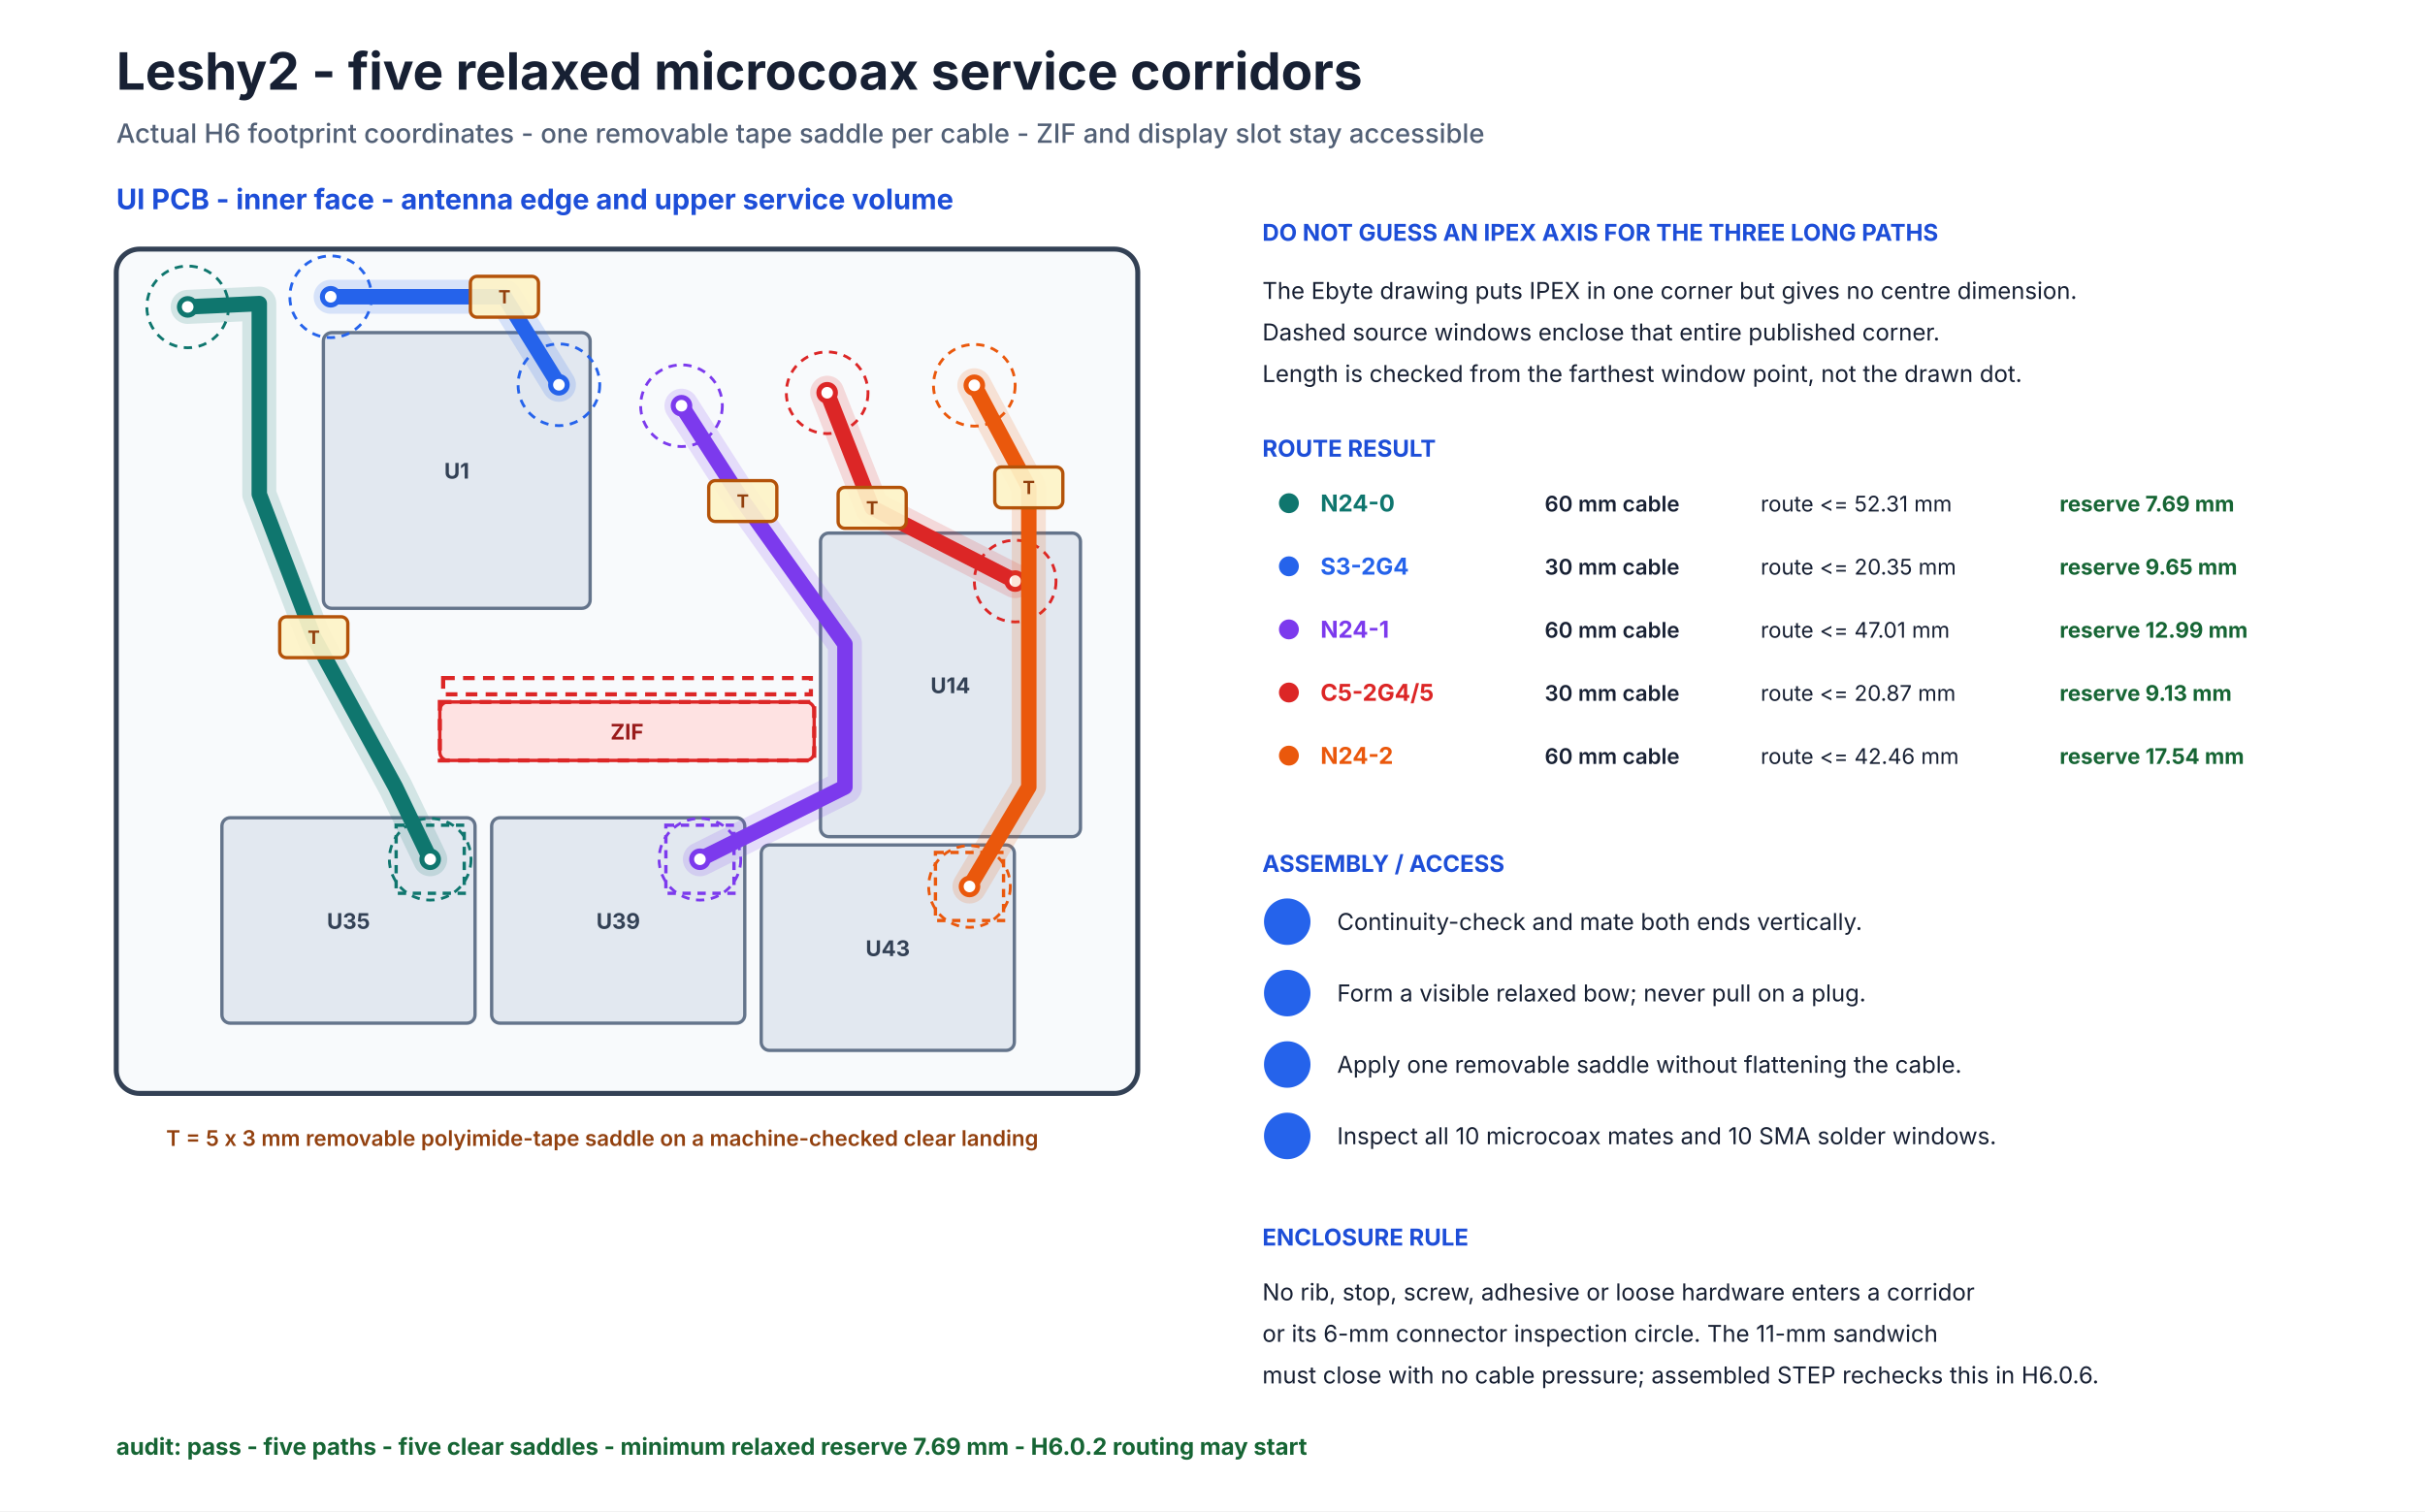
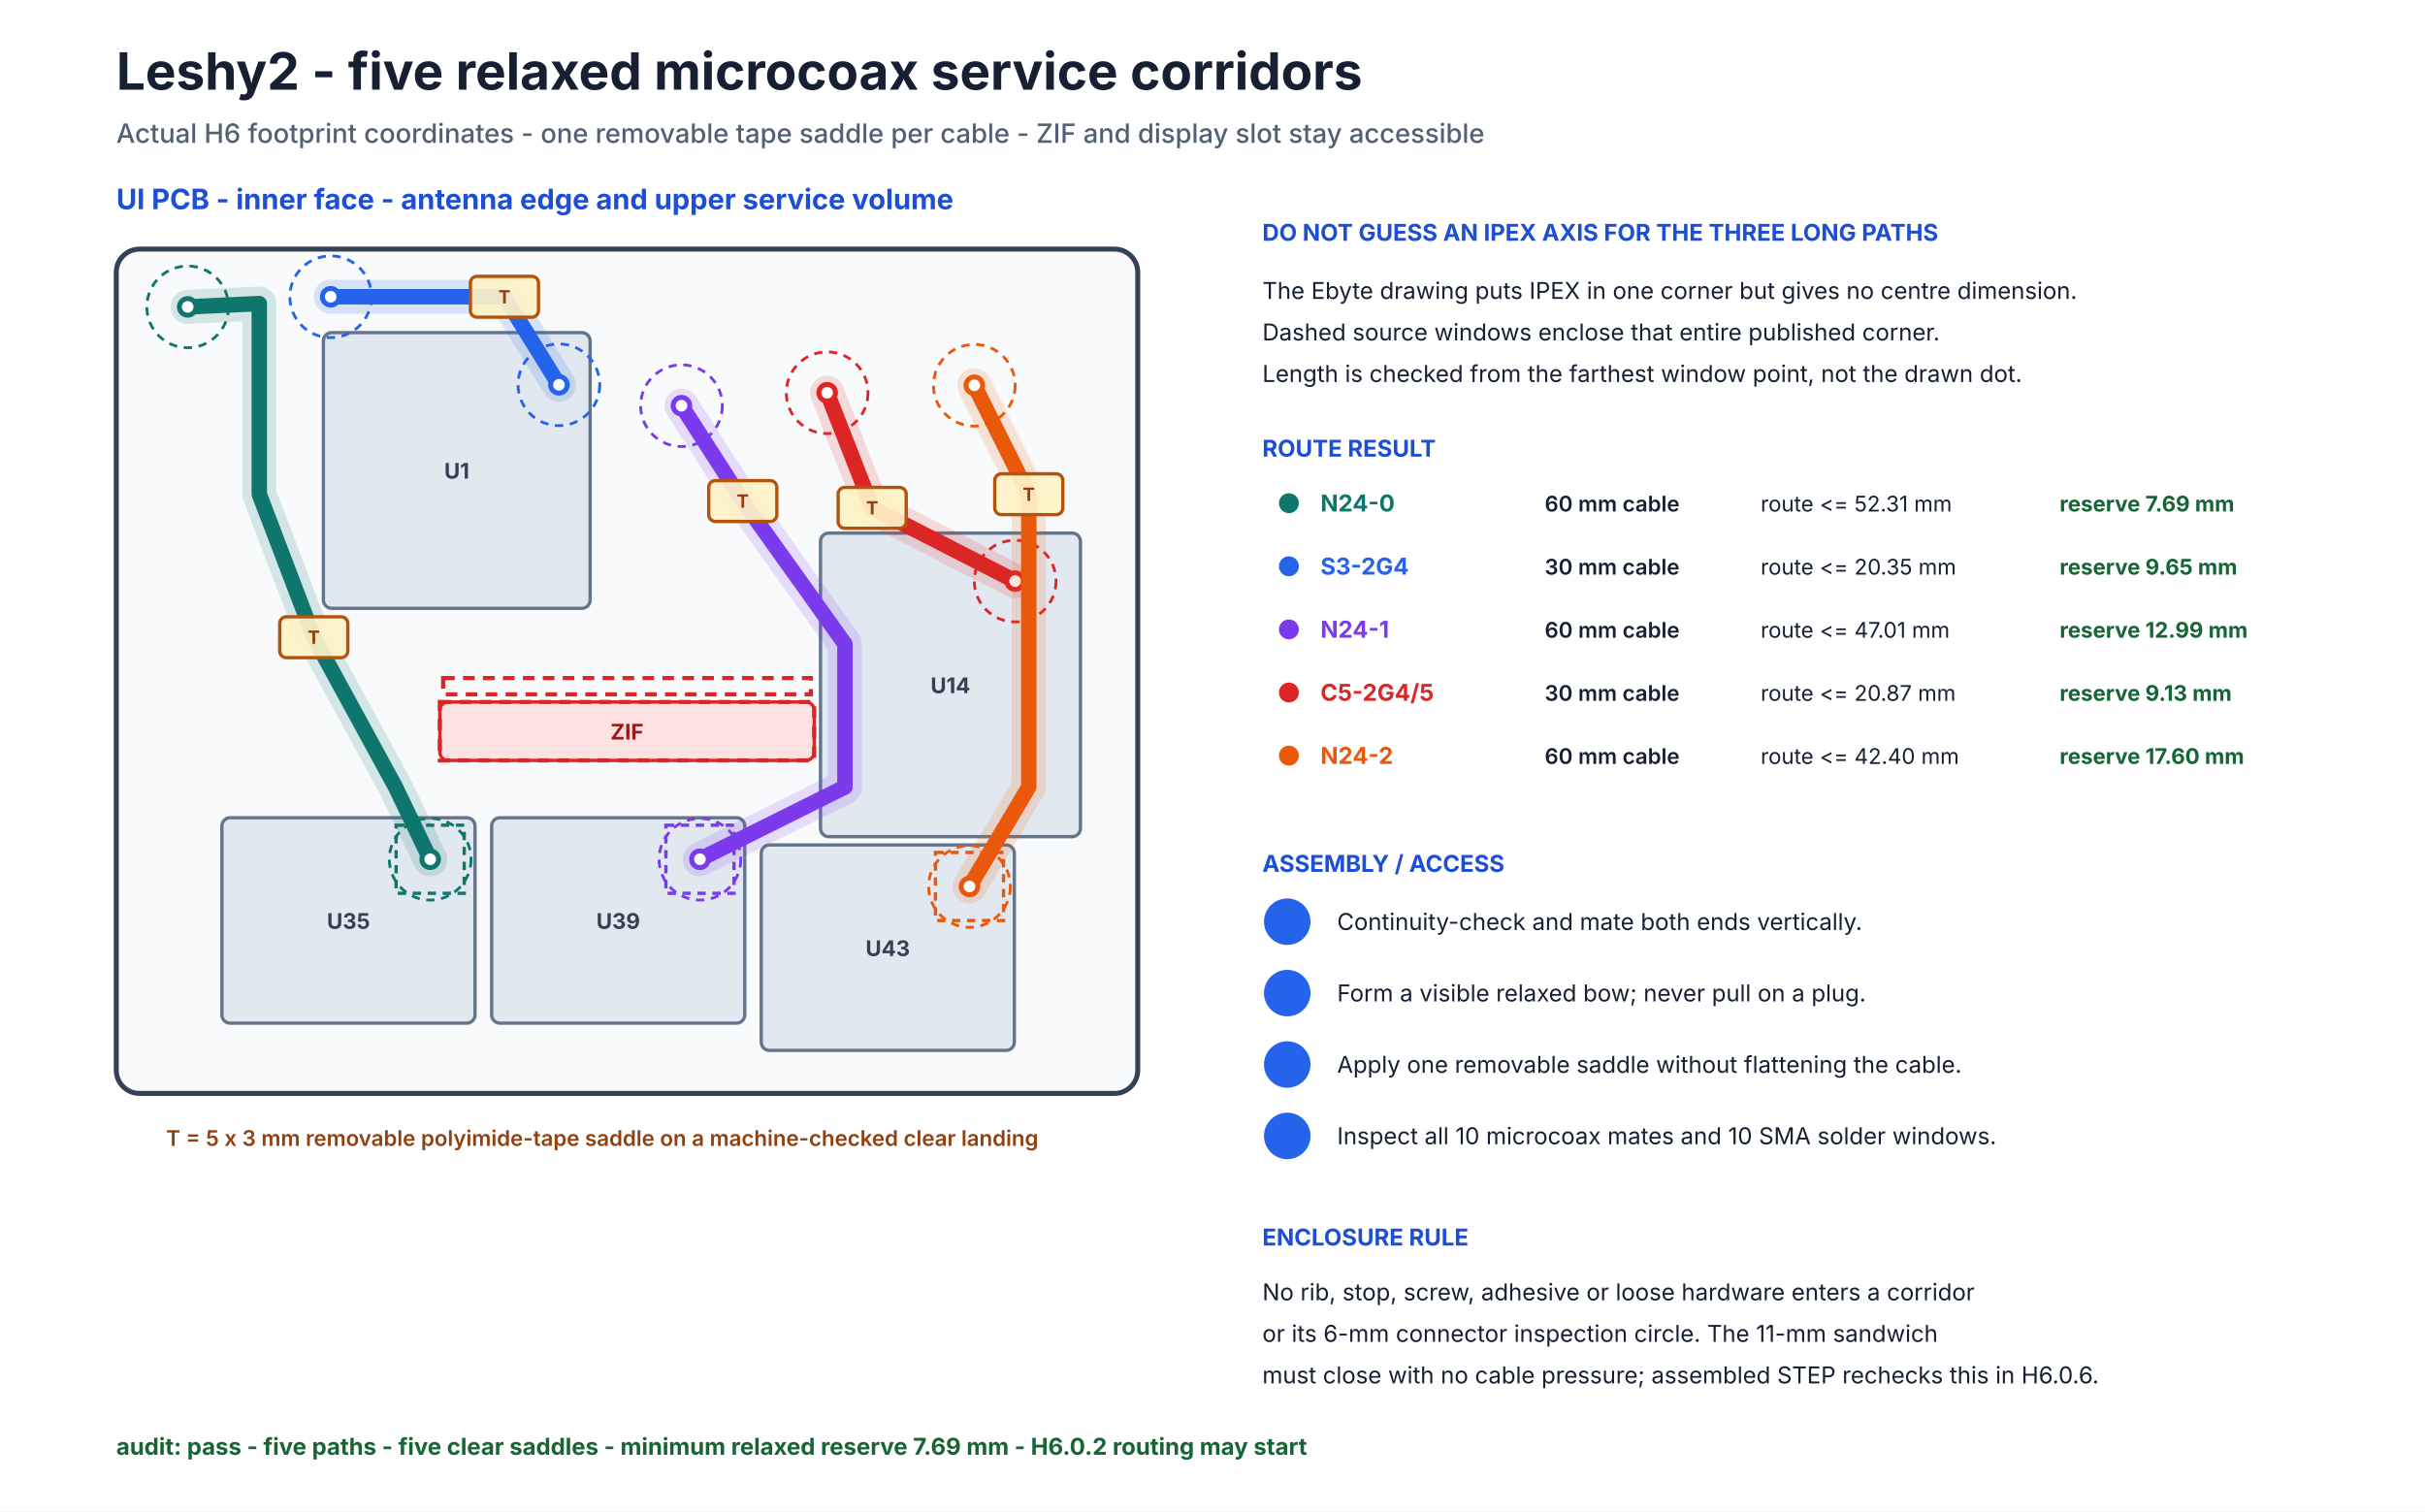
<svg xmlns="http://www.w3.org/2000/svg" width="1460" height="910" viewBox="0 0 1460 910" data-marker="H6.0.1-R1" data-view="microcoax-service">
  <rect width="1460" height="910" fill="#ffffff" />
  <text x="70.0" y="54.0" font-family="Inter,Arial,sans-serif" font-size="31" font-weight="700" text-anchor="start" fill="#172033">Leshy2 - five relaxed microcoax service corridors</text>
  <text x="70.0" y="86.0" font-family="Inter,Arial,sans-serif" font-size="16" font-weight="500" text-anchor="start" fill="#526076">Actual H6 footprint coordinates - one removable tape saddle per cable - ZIF and display slot stay accessible</text>
  <text x="70.0" y="126.0" font-family="Inter,Arial,sans-serif" font-size="17" font-weight="700" text-anchor="start" fill="#1d4ed8">UI PCB - inner face - antenna edge and upper service volume</text>
  <rect x="70.0" y="150.0" width="615.0" height="508.4" rx="14" fill="#f8fafc" stroke="#334155" stroke-width="3" />
  <rect x="194.7" y="200.3" width="160.6" height="166.0" rx="5" fill="#e2e8f0" stroke="#64748b" stroke-width="2" />
  <text x="275.0" y="288.2" font-family="Inter,Arial,sans-serif" font-size="13" font-weight="700" text-anchor="middle" fill="#334155">U1</text>
  <rect x="494.0" y="321.0" width="156.5" height="182.8" rx="5" fill="#e2e8f0" stroke="#64748b" stroke-width="2" />
  <text x="572.2" y="417.4" font-family="Inter,Arial,sans-serif" font-size="13" font-weight="700" text-anchor="middle" fill="#334155">U14</text>
  <rect x="133.6" y="492.4" width="152.4" height="123.7" rx="5" fill="#e2e8f0" stroke="#64748b" stroke-width="2" />
  <text x="209.8" y="559.3" font-family="Inter,Arial,sans-serif" font-size="13" font-weight="700" text-anchor="middle" fill="#334155">U35</text>
  <rect x="296.0" y="492.4" width="152.4" height="123.7" rx="5" fill="#e2e8f0" stroke="#64748b" stroke-width="2" />
  <text x="372.2" y="559.3" font-family="Inter,Arial,sans-serif" font-size="13" font-weight="700" text-anchor="middle" fill="#334155">U39</text>
  <rect x="458.3" y="508.8" width="152.4" height="123.7" rx="5" fill="#e2e8f0" stroke="#64748b" stroke-width="2" />
  <text x="534.5" y="575.7" font-family="Inter,Arial,sans-serif" font-size="13" font-weight="700" text-anchor="middle" fill="#334155">U43</text>
  <rect x="264.8" y="422.7" width="225.4" height="35.2" rx="5" fill="#fee2e2" stroke="#dc2626" stroke-width="2" />
  <text x="377.5" y="445.3" font-family="Inter,Arial,sans-serif" font-size="13" font-weight="700" text-anchor="middle" fill="#991b1b">ZIF</text>
  <rect x="266.8" y="408.3" width="221.4" height="9.8" fill="none" stroke="#dc2626" stroke-width="2.5" stroke-dasharray="7 5" />
  <rect x="264.8" y="422.7" width="225.4" height="35.2" fill="none" stroke="#dc2626" stroke-width="2.5" stroke-dasharray="7 5" />
  <polyline points="259.0,517.4 238.1,473.9 188.9,383.7 156.1,297.6 156.1,182.8 113.0,184.8" fill="none" stroke="#0f766e" stroke-opacity="0.16" stroke-width="20.5" stroke-linecap="round" stroke-linejoin="round" />
  <polyline points="259.0,517.4 238.1,473.9 188.9,383.7 156.1,297.6 156.1,182.8 113.0,184.8" fill="none" stroke="#0f766e" stroke-width="9.3" stroke-linecap="round" stroke-linejoin="round" />
  <rect x="238.5" y="496.9" width="41.0" height="41.0" fill="none" stroke="#0f766e" stroke-width="2" stroke-dasharray="5 4" />
  <circle cx="259.0" cy="517.4" r="24.6" fill="none" stroke="#0f766e" stroke-width="1.7" stroke-dasharray="5 4" />
  <circle cx="259.0" cy="517.4" r="5" fill="#ffffff" stroke="#0f766e" stroke-width="3" />
  <circle cx="113.0" cy="184.8" r="24.6" fill="none" stroke="#0f766e" stroke-width="1.7" stroke-dasharray="5 4" />
  <circle cx="113.0" cy="184.8" r="5" fill="#ffffff" stroke="#0f766e" stroke-width="3" />
  <rect x="168.4" y="371.4" width="41.0" height="24.6" rx="4" fill="#fef3c7" fill-opacity="0.92" stroke="#b45309" stroke-width="2" />
  <text x="188.9" y="387.7" font-family="Inter,Arial,sans-serif" font-size="11" font-weight="700" text-anchor="middle" fill="#92400e">T</text>
  <polyline points="336.5,231.7 303.7,178.7 199.1,178.7" fill="none" stroke="#2563eb" stroke-opacity="0.16" stroke-width="20.5" stroke-linecap="round" stroke-linejoin="round" />
  <polyline points="336.5,231.7 303.7,178.7 199.1,178.7" fill="none" stroke="#2563eb" stroke-width="9.3" stroke-linecap="round" stroke-linejoin="round" />
  <circle cx="336.5" cy="231.7" r="24.6" fill="none" stroke="#2563eb" stroke-width="1.7" stroke-dasharray="5 4" />
  <circle cx="336.5" cy="231.7" r="5" fill="#ffffff" stroke="#2563eb" stroke-width="3" />
  <circle cx="199.1" cy="178.7" r="24.6" fill="none" stroke="#2563eb" stroke-width="1.7" stroke-dasharray="5 4" />
  <circle cx="199.1" cy="178.7" r="5" fill="#ffffff" stroke="#2563eb" stroke-width="3" />
  <rect x="283.2" y="166.4" width="41.0" height="24.6" rx="4" fill="#fef3c7" fill-opacity="0.92" stroke="#b45309" stroke-width="2" />
  <text x="303.7" y="182.7" font-family="Inter,Arial,sans-serif" font-size="11" font-weight="700" text-anchor="middle" fill="#92400e">T</text>
  <polyline points="421.4,517.4 508.7,473.9 508.7,387.8 447.2,301.7 410.3,244.3" fill="none" stroke="#7c3aed" stroke-opacity="0.16" stroke-width="20.5" stroke-linecap="round" stroke-linejoin="round" />
  <polyline points="421.4,517.4 508.7,473.9 508.7,387.8 447.2,301.7 410.3,244.3" fill="none" stroke="#7c3aed" stroke-width="9.3" stroke-linecap="round" stroke-linejoin="round" />
  <rect x="400.9" y="496.9" width="41.0" height="41.0" fill="none" stroke="#7c3aed" stroke-width="2" stroke-dasharray="5 4" />
  <circle cx="421.4" cy="517.4" r="24.6" fill="none" stroke="#7c3aed" stroke-width="1.7" stroke-dasharray="5 4" />
  <circle cx="421.4" cy="517.4" r="5" fill="#ffffff" stroke="#7c3aed" stroke-width="3" />
  <circle cx="410.3" cy="244.3" r="24.6" fill="none" stroke="#7c3aed" stroke-width="1.7" stroke-dasharray="5 4" />
  <circle cx="410.3" cy="244.3" r="5" fill="#ffffff" stroke="#7c3aed" stroke-width="3" />
  <rect x="426.7" y="289.4" width="41.0" height="24.6" rx="4" fill="#fef3c7" fill-opacity="0.92" stroke="#b45309" stroke-width="2" />
  <text x="447.2" y="305.7" font-family="Inter,Arial,sans-serif" font-size="11" font-weight="700" text-anchor="middle" fill="#92400e">T</text>
  <polyline points="611.2,349.9 525.1,305.8 498.0,236.5" fill="none" stroke="#dc2626" stroke-opacity="0.16" stroke-width="20.5" stroke-linecap="round" stroke-linejoin="round" />
  <polyline points="611.2,349.9 525.1,305.8 498.0,236.5" fill="none" stroke="#dc2626" stroke-width="9.3" stroke-linecap="round" stroke-linejoin="round" />
  <circle cx="611.2" cy="349.9" r="24.6" fill="none" stroke="#dc2626" stroke-width="1.7" stroke-dasharray="5 4" />
  <circle cx="611.2" cy="349.9" r="5" fill="#ffffff" stroke="#dc2626" stroke-width="3" />
  <circle cx="498.0" cy="236.5" r="24.6" fill="none" stroke="#dc2626" stroke-width="1.7" stroke-dasharray="5 4" />
  <circle cx="498.0" cy="236.5" r="5" fill="#ffffff" stroke="#dc2626" stroke-width="3" />
  <rect x="504.6" y="293.5" width="41.0" height="24.6" rx="4" fill="#fef3c7" fill-opacity="0.92" stroke="#b45309" stroke-width="2" />
  <text x="525.1" y="309.8" font-family="Inter,Arial,sans-serif" font-size="11" font-weight="700" text-anchor="middle" fill="#92400e">T</text>
-   <polyline points="583.7,533.8 619.4,473.9 619.4,293.5 586.6,232.0" fill="none" stroke="#ea580c" stroke-opacity="0.16" stroke-width="20.5" stroke-linecap="round" stroke-linejoin="round" />
-   <polyline points="583.7,533.8 619.4,473.9 619.4,293.5 586.6,232.0" fill="none" stroke="#ea580c" stroke-width="9.3" stroke-linecap="round" stroke-linejoin="round" />
+   <polyline points="583.7,533.8 619.4,473.9 619.4,297.6 586.6,232.0" fill="none" stroke="#ea580c" stroke-opacity="0.16" stroke-width="20.5" stroke-linecap="round" stroke-linejoin="round" />
+   <polyline points="583.7,533.8 619.4,473.9 619.4,297.6 586.6,232.0" fill="none" stroke="#ea580c" stroke-width="9.3" stroke-linecap="round" stroke-linejoin="round" />
  <rect x="563.2" y="513.3" width="41.0" height="41.0" fill="none" stroke="#ea580c" stroke-width="2" stroke-dasharray="5 4" />
  <circle cx="583.7" cy="533.8" r="24.6" fill="none" stroke="#ea580c" stroke-width="1.7" stroke-dasharray="5 4" />
  <circle cx="583.7" cy="533.8" r="5" fill="#ffffff" stroke="#ea580c" stroke-width="3" />
  <circle cx="586.6" cy="232.0" r="24.6" fill="none" stroke="#ea580c" stroke-width="1.7" stroke-dasharray="5 4" />
  <circle cx="586.6" cy="232.0" r="5" fill="#ffffff" stroke="#ea580c" stroke-width="3" />
-   <rect x="598.9" y="281.2" width="41.0" height="24.6" rx="4" fill="#fef3c7" fill-opacity="0.92" stroke="#b45309" stroke-width="2" />
-   <text x="619.4" y="297.5" font-family="Inter,Arial,sans-serif" font-size="11" font-weight="700" text-anchor="middle" fill="#92400e">T</text>
+   <rect x="598.9" y="285.3" width="41.0" height="24.6" rx="4" fill="#fef3c7" fill-opacity="0.92" stroke="#b45309" stroke-width="2" />
+   <text x="619.4" y="301.6" font-family="Inter,Arial,sans-serif" font-size="11" font-weight="700" text-anchor="middle" fill="#92400e">T</text>
  <text x="100.0" y="690.0" font-family="Inter,Arial,sans-serif" font-size="13" font-weight="600" text-anchor="start" fill="#92400e">T = 5 x 3 mm removable polyimide-tape saddle on a machine-checked clear landing</text>
  <text x="760.0" y="145.0" font-family="Inter,Arial,sans-serif" font-size="14" font-weight="700" text-anchor="start" fill="#1d4ed8">DO NOT GUESS AN IPEX AXIS FOR THE THREE LONG PATHS</text>
  <text x="760.0" y="180.0" font-family="Inter,Arial,sans-serif" font-size="14" font-weight="normal" text-anchor="start" fill="#172033">The Ebyte drawing puts IPEX in one corner but gives no centre dimension.</text>
  <text x="760.0" y="205.0" font-family="Inter,Arial,sans-serif" font-size="14" font-weight="normal" text-anchor="start" fill="#172033">Dashed source windows enclose that entire published corner.</text>
  <text x="760.0" y="230.0" font-family="Inter,Arial,sans-serif" font-size="14" font-weight="normal" text-anchor="start" fill="#172033">Length is checked from the farthest window point, not the drawn dot.</text>
  <text x="760.0" y="275.0" font-family="Inter,Arial,sans-serif" font-size="14" font-weight="700" text-anchor="start" fill="#1d4ed8">ROUTE RESULT</text>
  <circle cx="776" cy="303" r="6" fill="#0f766e" />
  <text x="795.0" y="308.0" font-family="Inter,Arial,sans-serif" font-size="14" font-weight="700" text-anchor="start" fill="#0f766e">N24-0</text>
  <text x="930.0" y="308.0" font-family="Inter,Arial,sans-serif" font-size="13" font-weight="600" text-anchor="start" fill="#172033">60 mm cable</text>
  <text x="1060.0" y="308.0" font-family="Inter,Arial,sans-serif" font-size="13" font-weight="normal" text-anchor="start" fill="#172033">route &lt;= 52.31 mm</text>
  <text x="1240.0" y="308.0" font-family="Inter,Arial,sans-serif" font-size="13" font-weight="700" text-anchor="start" fill="#166534">reserve 7.69 mm</text>
  <circle cx="776" cy="341" r="6" fill="#2563eb" />
  <text x="795.0" y="346.0" font-family="Inter,Arial,sans-serif" font-size="14" font-weight="700" text-anchor="start" fill="#2563eb">S3-2G4</text>
  <text x="930.0" y="346.0" font-family="Inter,Arial,sans-serif" font-size="13" font-weight="600" text-anchor="start" fill="#172033">30 mm cable</text>
  <text x="1060.0" y="346.0" font-family="Inter,Arial,sans-serif" font-size="13" font-weight="normal" text-anchor="start" fill="#172033">route &lt;= 20.35 mm</text>
  <text x="1240.0" y="346.0" font-family="Inter,Arial,sans-serif" font-size="13" font-weight="700" text-anchor="start" fill="#166534">reserve 9.65 mm</text>
  <circle cx="776" cy="379" r="6" fill="#7c3aed" />
  <text x="795.0" y="384.0" font-family="Inter,Arial,sans-serif" font-size="14" font-weight="700" text-anchor="start" fill="#7c3aed">N24-1</text>
  <text x="930.0" y="384.0" font-family="Inter,Arial,sans-serif" font-size="13" font-weight="600" text-anchor="start" fill="#172033">60 mm cable</text>
  <text x="1060.0" y="384.0" font-family="Inter,Arial,sans-serif" font-size="13" font-weight="normal" text-anchor="start" fill="#172033">route &lt;= 47.01 mm</text>
  <text x="1240.0" y="384.0" font-family="Inter,Arial,sans-serif" font-size="13" font-weight="700" text-anchor="start" fill="#166534">reserve 12.99 mm</text>
  <circle cx="776" cy="417" r="6" fill="#dc2626" />
  <text x="795.0" y="422.0" font-family="Inter,Arial,sans-serif" font-size="14" font-weight="700" text-anchor="start" fill="#dc2626">C5-2G4/5</text>
  <text x="930.0" y="422.0" font-family="Inter,Arial,sans-serif" font-size="13" font-weight="600" text-anchor="start" fill="#172033">30 mm cable</text>
  <text x="1060.0" y="422.0" font-family="Inter,Arial,sans-serif" font-size="13" font-weight="normal" text-anchor="start" fill="#172033">route &lt;= 20.87 mm</text>
  <text x="1240.0" y="422.0" font-family="Inter,Arial,sans-serif" font-size="13" font-weight="700" text-anchor="start" fill="#166534">reserve 9.13 mm</text>
  <circle cx="776" cy="455" r="6" fill="#ea580c" />
  <text x="795.0" y="460.0" font-family="Inter,Arial,sans-serif" font-size="14" font-weight="700" text-anchor="start" fill="#ea580c">N24-2</text>
  <text x="930.0" y="460.0" font-family="Inter,Arial,sans-serif" font-size="13" font-weight="600" text-anchor="start" fill="#172033">60 mm cable</text>
-   <text x="1060.0" y="460.0" font-family="Inter,Arial,sans-serif" font-size="13" font-weight="normal" text-anchor="start" fill="#172033">route &lt;= 42.46 mm</text>
-   <text x="1240.0" y="460.0" font-family="Inter,Arial,sans-serif" font-size="13" font-weight="700" text-anchor="start" fill="#166534">reserve 17.54 mm</text>
+   <text x="1060.0" y="460.0" font-family="Inter,Arial,sans-serif" font-size="13" font-weight="normal" text-anchor="start" fill="#172033">route &lt;= 42.40 mm</text>
+   <text x="1240.0" y="460.0" font-family="Inter,Arial,sans-serif" font-size="13" font-weight="700" text-anchor="start" fill="#166534">reserve 17.60 mm</text>
  <text x="760.0" y="525.0" font-family="Inter,Arial,sans-serif" font-size="14" font-weight="700" text-anchor="start" fill="#1d4ed8">ASSEMBLY / ACCESS</text>
  <text x="775.0" y="560.0" font-family="Inter,Arial,sans-serif" font-size="14" font-weight="700" text-anchor="middle" fill="#ffffff">1</text>
  <circle cx="775" cy="555" r="14" fill="#2563eb" />
  <text x="805.0" y="560.0" font-family="Inter,Arial,sans-serif" font-size="14" font-weight="normal" text-anchor="start" fill="#172033">Continuity-check and mate both ends vertically.</text>
  <text x="775.0" y="603.0" font-family="Inter,Arial,sans-serif" font-size="14" font-weight="700" text-anchor="middle" fill="#ffffff">2</text>
  <circle cx="775" cy="598" r="14" fill="#2563eb" />
  <text x="805.0" y="603.0" font-family="Inter,Arial,sans-serif" font-size="14" font-weight="normal" text-anchor="start" fill="#172033">Form a visible relaxed bow; never pull on a plug.</text>
  <text x="775.0" y="646.0" font-family="Inter,Arial,sans-serif" font-size="14" font-weight="700" text-anchor="middle" fill="#ffffff">3</text>
  <circle cx="775" cy="641" r="14" fill="#2563eb" />
  <text x="805.0" y="646.0" font-family="Inter,Arial,sans-serif" font-size="14" font-weight="normal" text-anchor="start" fill="#172033">Apply one removable saddle without flattening the cable.</text>
  <text x="775.0" y="689.0" font-family="Inter,Arial,sans-serif" font-size="14" font-weight="700" text-anchor="middle" fill="#ffffff">4</text>
  <circle cx="775" cy="684" r="14" fill="#2563eb" />
  <text x="805.0" y="689.0" font-family="Inter,Arial,sans-serif" font-size="14" font-weight="normal" text-anchor="start" fill="#172033">Inspect all 10 microcoax mates and 10 SMA solder windows.</text>
  <text x="760.0" y="750.0" font-family="Inter,Arial,sans-serif" font-size="14" font-weight="700" text-anchor="start" fill="#1d4ed8">ENCLOSURE RULE</text>
  <text x="760.0" y="783.0" font-family="Inter,Arial,sans-serif" font-size="14" font-weight="normal" text-anchor="start" fill="#172033">No rib, stop, screw, adhesive or loose hardware enters a corridor</text>
  <text x="760.0" y="808.0" font-family="Inter,Arial,sans-serif" font-size="14" font-weight="normal" text-anchor="start" fill="#172033">or its 6-mm connector inspection circle. The 11-mm sandwich</text>
  <text x="760.0" y="833.0" font-family="Inter,Arial,sans-serif" font-size="14" font-weight="normal" text-anchor="start" fill="#172033">must close with no cable pressure; assembled STEP rechecks this in H6.0.6.</text>
  <text x="70.0" y="876.0" font-family="Inter,Arial,sans-serif" font-size="14" font-weight="700" text-anchor="start" fill="#166534">audit: pass - five paths - five clear saddles - minimum relaxed reserve 7.69 mm - H6.0.2 routing may start</text>
</svg>
